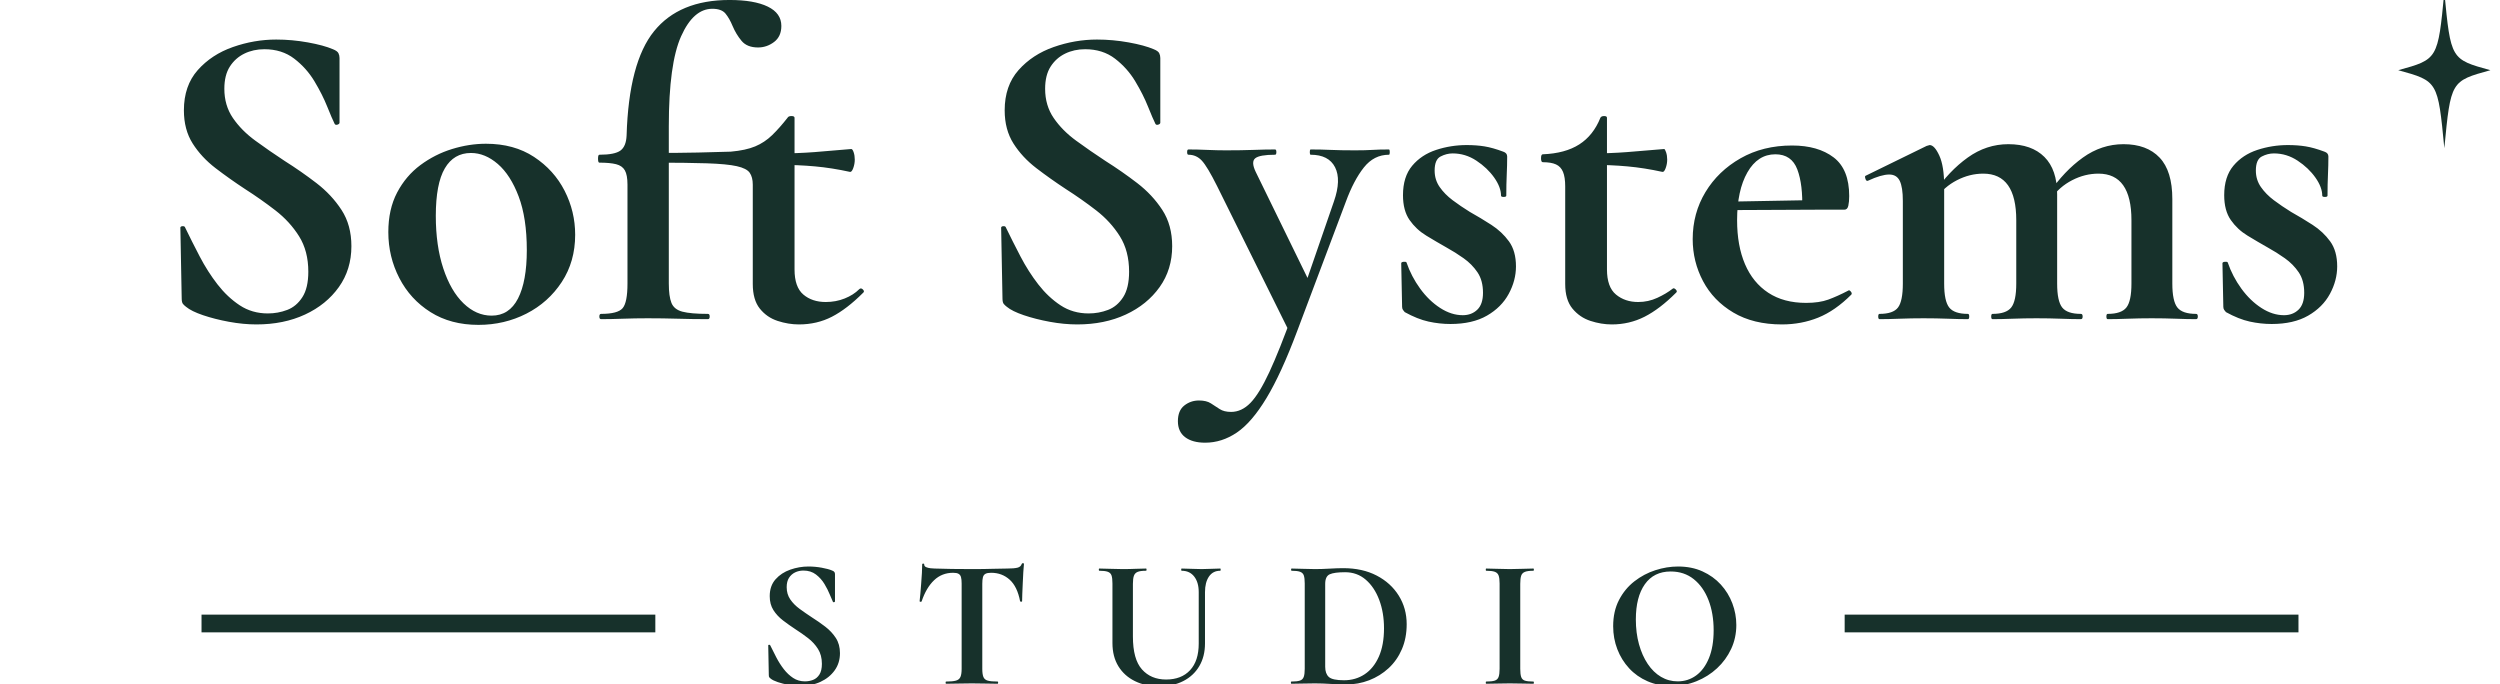
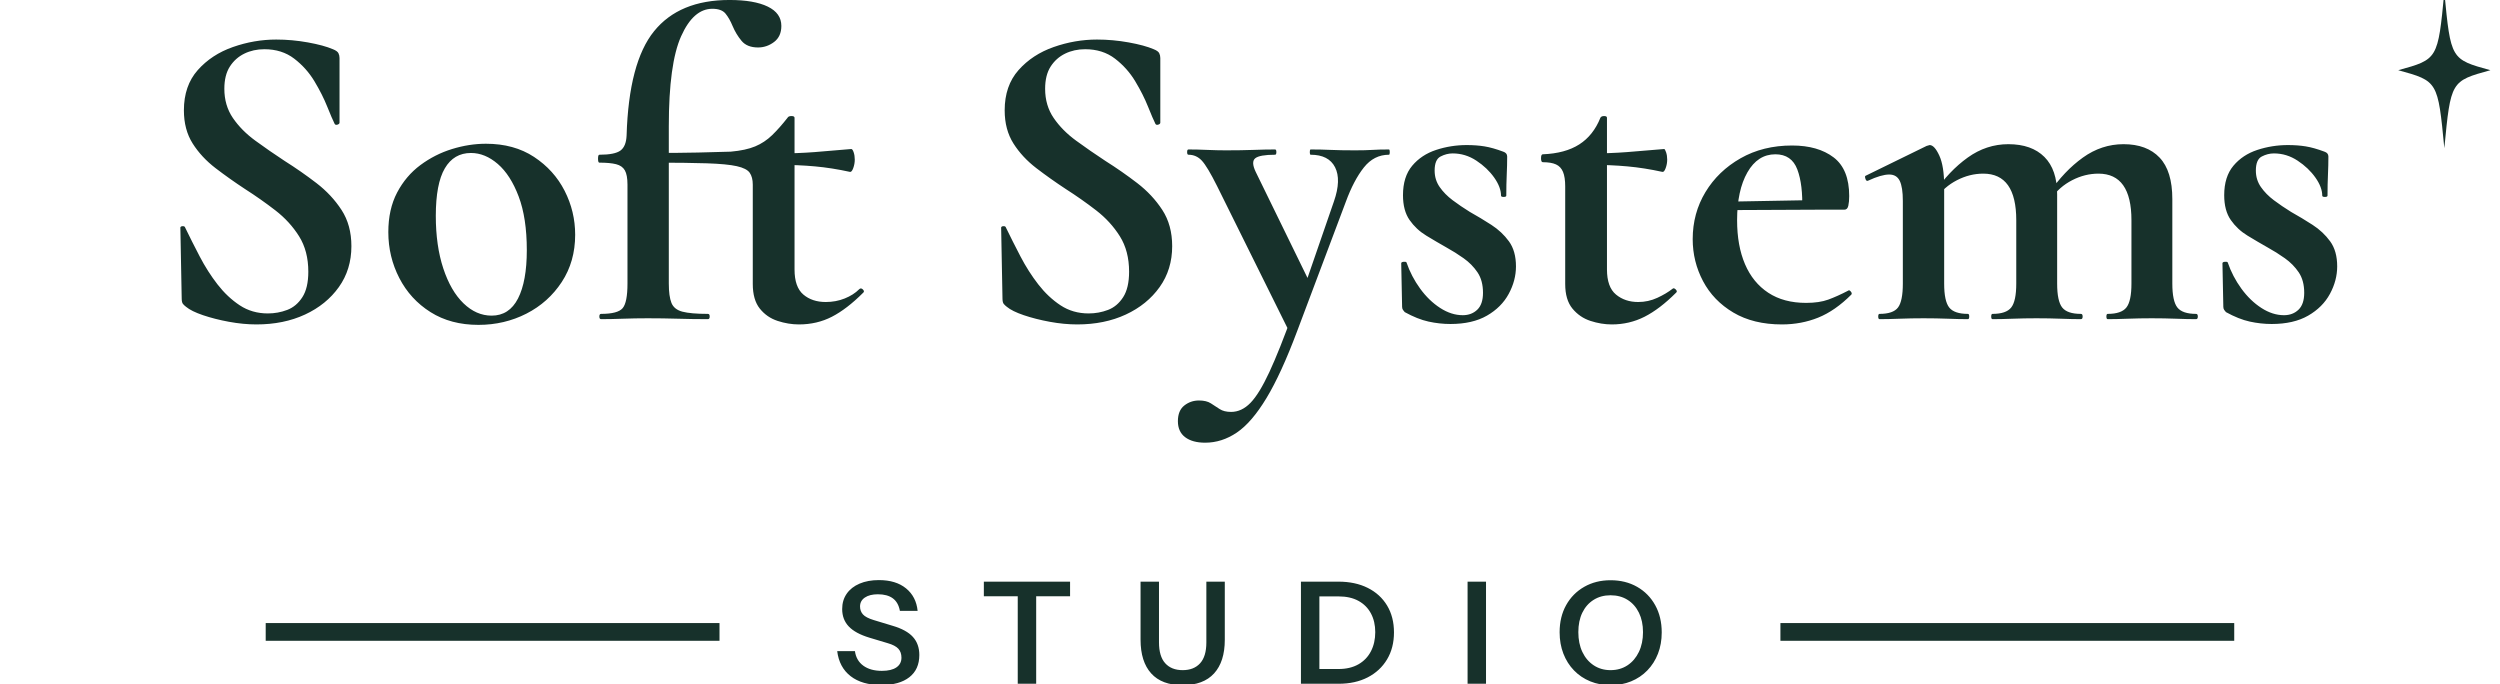
<svg xmlns="http://www.w3.org/2000/svg" viewBox="0 0 350.87 96.43" width="351" height="96" role="img" aria-label="Soft Systems Studio">
  <path transform="translate(20.00 45.01)" d="M10.788 -32.488Q10.788 -30.132 11.997 -28.365Q13.206 -26.598 15.159 -25.172Q17.112 -23.746 19.282 -22.32Q21.638 -20.832 23.777 -19.189Q25.916 -17.546 27.311 -15.407Q28.706 -13.268 28.706 -10.292Q28.706 -7.006 26.939 -4.526Q25.172 -2.046 22.165 -0.651Q19.158 0.744 15.314 0.744Q13.454 0.744 11.439 0.372Q9.424 0.0 7.781 -0.558Q6.138 -1.116 5.394 -1.736Q5.146 -1.922 4.96 -2.139Q4.774 -2.356 4.774 -2.914L4.588 -12.772Q4.526 -13.082 4.867 -13.113Q5.208 -13.144 5.27 -12.896Q6.2 -10.974 7.316 -8.835Q8.432 -6.696 9.827 -4.898Q11.222 -3.1 12.958 -1.953Q14.694 -0.806 16.926 -0.806Q18.352 -0.806 19.654 -1.302Q20.956 -1.798 21.793 -3.1Q22.63 -4.402 22.63 -6.696Q22.63 -9.61 21.328 -11.687Q20.026 -13.764 17.98 -15.345Q15.934 -16.926 13.702 -18.352Q11.532 -19.778 9.548 -21.297Q7.564 -22.816 6.324 -24.769Q5.084 -26.722 5.084 -29.45Q5.084 -32.922 7.037 -35.123Q8.99 -37.324 11.997 -38.378Q15.004 -39.432 18.104 -39.432Q20.336 -39.432 22.568 -39.029Q24.8 -38.626 26.102 -38.068Q26.722 -37.82 26.877 -37.51Q27.032 -37.2 27.032 -36.828V-27.714Q27.032 -27.528 26.753 -27.435Q26.474 -27.342 26.35 -27.528Q25.978 -28.272 25.296 -29.977Q24.614 -31.682 23.498 -33.542Q22.382 -35.402 20.646 -36.735Q18.91 -38.068 16.43 -38.068Q14.88 -38.068 13.609 -37.448Q12.338 -36.828 11.563 -35.619Q10.788 -34.41 10.788 -32.488ZM46.624 0.806Q42.718 0.806 39.866 -0.992Q37.014 -2.79 35.464 -5.797Q33.914 -8.804 33.914 -12.276Q33.914 -15.5 35.154 -17.856Q36.394 -20.212 38.44 -21.731Q40.486 -23.25 42.904 -23.994Q45.322 -24.738 47.678 -24.738Q51.646 -24.738 54.467 -22.878Q57.288 -21.018 58.776 -18.104Q60.264 -15.19 60.264 -11.904Q60.264 -8.122 58.373 -5.239Q56.482 -2.356 53.382 -0.775Q50.282 0.806 46.624 0.806ZM48.484 -0.496Q50.964 -0.496 52.204 -2.914Q53.444 -5.332 53.444 -9.734Q53.444 -14.26 52.297 -17.298Q51.15 -20.336 49.352 -21.886Q47.554 -23.436 45.57 -23.436Q43.152 -23.436 41.881 -21.266Q40.61 -19.096 40.61 -14.57Q40.61 -10.354 41.664 -7.161Q42.718 -3.968 44.516 -2.232Q46.314 -0.496 48.484 -0.496ZM63.922 0.0Q63.674 0.0 63.674 -0.372Q63.674 -0.744 63.922 -0.744Q66.278 -0.744 66.96 -1.55Q67.642 -2.356 67.642 -5.022V-18.972Q67.642 -20.336 67.27 -20.987Q66.898 -21.638 66.03 -21.855Q65.162 -22.072 63.674 -22.072Q63.488 -22.072 63.488 -22.63Q63.488 -23.188 63.674 -23.188Q65.844 -23.188 66.65 -23.777Q67.456 -24.366 67.518 -25.916Q67.828 -36.208 71.393 -40.61Q74.958 -45.012 82.026 -45.012Q85.498 -45.012 87.42 -44.082Q89.342 -43.152 89.342 -41.354Q89.342 -39.866 88.319 -39.091Q87.296 -38.316 86.056 -38.316Q84.506 -38.316 83.731 -39.246Q82.956 -40.176 82.46 -41.354Q82.026 -42.408 81.468 -43.09Q80.91 -43.772 79.608 -43.772Q76.942 -43.772 75.206 -39.897Q73.47 -36.022 73.47 -27.218V-5.022Q73.47 -3.224 73.842 -2.294Q74.214 -1.364 75.392 -1.054Q76.57 -0.744 78.988 -0.744Q79.236 -0.744 79.236 -0.372Q79.236 0.0 78.988 0.0Q76.818 0.0 74.741 -0.062Q72.664 -0.124 70.494 -0.124Q68.696 -0.124 66.991 -0.062Q65.286 0.0 63.922 0.0ZM91.822 0.744Q90.334 0.744 88.815 0.248Q87.296 -0.248 86.304 -1.488Q85.312 -2.728 85.312 -4.96V-18.972Q85.312 -20.026 84.878 -20.646Q84.444 -21.266 83.049 -21.576Q81.654 -21.886 78.833 -21.979Q76.012 -22.072 71.238 -22.072V-23.436Q74.524 -23.436 77.593 -23.498Q80.662 -23.56 82.212 -23.622Q84.32 -23.808 85.653 -24.366Q86.986 -24.924 88.04 -25.947Q89.094 -26.97 90.21 -28.396Q90.334 -28.644 90.768 -28.644Q91.202 -28.644 91.202 -28.396V-7.006Q91.202 -4.526 92.442 -3.472Q93.682 -2.418 95.604 -2.418Q97.03 -2.418 98.27 -2.914Q99.51 -3.41 100.316 -4.216Q100.564 -4.464 100.843 -4.185Q101.122 -3.906 100.874 -3.72Q98.58 -1.426 96.472 -0.341Q94.364 0.744 91.822 0.744ZM99.014 -20.77Q96.472 -21.328 94.085 -21.545Q91.698 -21.762 89.032 -21.762V-23.374Q91.574 -23.374 94.023 -23.56Q96.472 -23.746 99.2 -23.994Q99.386 -23.994 99.541 -23.529Q99.696 -23.064 99.696 -22.506Q99.696 -21.886 99.479 -21.297Q99.262 -20.708 99.014 -20.77ZM126.542 -32.488Q126.542 -30.132 127.751 -28.365Q128.96 -26.598 130.913 -25.172Q132.866 -23.746 135.036 -22.32Q137.392 -20.832 139.531 -19.189Q141.67 -17.546 143.065 -15.407Q144.46 -13.268 144.46 -10.292Q144.46 -7.006 142.693 -4.526Q140.926 -2.046 137.919 -0.651Q134.912 0.744 131.068 0.744Q129.208 0.744 127.193 0.372Q125.178 0.0 123.535 -0.558Q121.892 -1.116 121.148 -1.736Q120.9 -1.922 120.714 -2.139Q120.528 -2.356 120.528 -2.914L120.342 -12.772Q120.28 -13.082 120.621 -13.113Q120.962 -13.144 121.024 -12.896Q121.954 -10.974 123.07 -8.835Q124.186 -6.696 125.581 -4.898Q126.976 -3.1 128.712 -1.953Q130.448 -0.806 132.68 -0.806Q134.106 -0.806 135.408 -1.302Q136.71 -1.798 137.547 -3.1Q138.384 -4.402 138.384 -6.696Q138.384 -9.61 137.082 -11.687Q135.78 -13.764 133.734 -15.345Q131.688 -16.926 129.456 -18.352Q127.286 -19.778 125.302 -21.297Q123.318 -22.816 122.078 -24.769Q120.838 -26.722 120.838 -29.45Q120.838 -32.922 122.791 -35.123Q124.744 -37.324 127.751 -38.378Q130.758 -39.432 133.858 -39.432Q136.09 -39.432 138.322 -39.029Q140.554 -38.626 141.856 -38.068Q142.476 -37.82 142.631 -37.51Q142.786 -37.2 142.786 -36.828V-27.714Q142.786 -27.528 142.507 -27.435Q142.228 -27.342 142.104 -27.528Q141.732 -28.272 141.05 -29.977Q140.368 -31.682 139.252 -33.542Q138.136 -35.402 136.4 -36.735Q134.664 -38.068 132.184 -38.068Q130.634 -38.068 129.363 -37.448Q128.092 -36.828 127.317 -35.619Q126.542 -34.41 126.542 -32.488ZM175.026 -23.932Q175.15 -23.932 175.15 -23.56Q175.15 -23.188 175.026 -23.188Q172.918 -23.188 171.492 -21.39Q170.066 -19.592 168.95 -16.554L162.068 1.736Q159.836 7.688 157.759 11.129Q155.682 14.57 153.574 15.996Q151.466 17.422 149.11 17.422Q147.312 17.422 146.289 16.647Q145.266 15.872 145.266 14.384Q145.266 12.896 146.165 12.183Q147.064 11.47 148.242 11.47Q149.296 11.47 149.916 11.873Q150.536 12.276 151.156 12.679Q151.776 13.082 152.768 13.082Q154.256 13.082 155.496 11.811Q156.736 10.54 158.162 7.471Q159.588 4.402 161.51 -0.93L161.324 2.48L150.784 -18.786Q149.42 -21.514 148.645 -22.351Q147.87 -23.188 146.754 -23.188Q146.568 -23.188 146.568 -23.56Q146.568 -23.932 146.754 -23.932Q147.994 -23.932 149.389 -23.87Q150.784 -23.808 152.024 -23.808Q154.256 -23.808 155.93 -23.87Q157.604 -23.932 158.968 -23.932Q159.154 -23.932 159.154 -23.56Q159.154 -23.188 158.968 -23.188Q156.798 -23.188 156.178 -22.692Q155.558 -22.196 156.24 -20.77L164.114 -4.65L161.882 -0.992L167.276 -16.616Q168.33 -19.654 167.431 -21.421Q166.532 -23.188 163.99 -23.188Q163.866 -23.188 163.866 -23.56Q163.866 -23.932 163.99 -23.932Q165.478 -23.932 166.811 -23.87Q168.144 -23.808 170.252 -23.808Q171.74 -23.808 172.701 -23.87Q173.662 -23.932 175.026 -23.932ZM181.474 -20.956Q181.474 -19.654 182.187 -18.631Q182.9 -17.608 184.016 -16.771Q185.132 -15.934 186.434 -15.128Q187.984 -14.26 189.472 -13.299Q190.96 -12.338 191.952 -10.974Q192.944 -9.61 192.944 -7.44Q192.944 -5.456 191.921 -3.565Q190.898 -1.674 188.852 -0.496Q186.806 0.682 183.706 0.682Q182.156 0.682 180.606 0.341Q179.056 0.0 177.258 -0.992Q177.134 -1.116 177.01 -1.302Q176.886 -1.488 176.886 -1.736L176.762 -7.874Q176.762 -8.06 177.103 -8.091Q177.444 -8.122 177.506 -7.998Q178.188 -6.014 179.428 -4.309Q180.668 -2.604 182.249 -1.581Q183.83 -0.558 185.442 -0.558Q186.682 -0.558 187.488 -1.333Q188.294 -2.108 188.294 -3.72Q188.294 -5.456 187.519 -6.603Q186.744 -7.75 185.566 -8.587Q184.388 -9.424 183.148 -10.106Q181.722 -10.912 180.296 -11.78Q178.87 -12.648 177.94 -13.981Q177.01 -15.314 177.01 -17.484Q177.01 -20.088 178.312 -21.638Q179.614 -23.188 181.691 -23.87Q183.768 -24.552 186.0 -24.552Q187.364 -24.552 188.511 -24.366Q189.658 -24.18 191.146 -23.622Q191.704 -23.436 191.704 -22.94Q191.704 -21.7 191.642 -20.367Q191.58 -19.034 191.58 -17.422Q191.58 -17.236 191.208 -17.236Q190.836 -17.236 190.836 -17.422Q190.836 -18.6 189.875 -19.964Q188.914 -21.328 187.364 -22.351Q185.814 -23.374 184.016 -23.374Q183.148 -23.374 182.311 -22.94Q181.474 -22.506 181.474 -20.956ZM206.46 0.744Q204.972 0.744 203.453 0.248Q201.934 -0.248 200.911 -1.488Q199.888 -2.728 199.888 -4.96V-18.724Q199.888 -20.026 199.578 -20.77Q199.268 -21.514 198.586 -21.824Q197.904 -22.134 196.726 -22.134Q196.478 -22.134 196.478 -22.692Q196.478 -23.25 196.726 -23.25Q199.888 -23.374 201.872 -24.645Q203.856 -25.916 204.848 -28.396Q204.972 -28.644 205.375 -28.644Q205.778 -28.644 205.778 -28.396V-7.006Q205.778 -4.526 207.049 -3.472Q208.32 -2.418 210.18 -2.418Q211.606 -2.418 212.877 -3.007Q214.148 -3.596 215.016 -4.278Q215.202 -4.464 215.481 -4.185Q215.76 -3.906 215.512 -3.72Q213.218 -1.426 211.079 -0.341Q208.94 0.744 206.46 0.744ZM213.59 -20.77Q211.048 -21.328 208.661 -21.545Q206.274 -21.762 203.608 -21.762V-23.374Q206.15 -23.374 208.599 -23.56Q211.048 -23.746 213.838 -23.994Q213.962 -23.994 214.117 -23.529Q214.272 -23.064 214.272 -22.506Q214.272 -21.886 214.055 -21.297Q213.838 -20.708 213.59 -20.77ZM230.454 0.744Q226.424 0.744 223.603 -0.93Q220.782 -2.604 219.325 -5.363Q217.868 -8.122 217.868 -11.284Q217.868 -14.942 219.666 -17.918Q221.464 -20.894 224.626 -22.692Q227.788 -24.49 231.88 -24.49Q235.538 -24.49 237.739 -22.816Q239.94 -21.142 239.94 -17.36Q239.94 -16.554 239.816 -15.996Q239.692 -15.438 239.258 -15.438H233.306Q233.43 -18.972 232.624 -21.111Q231.818 -23.25 229.524 -23.25Q227.044 -23.25 225.587 -20.708Q224.13 -18.166 224.13 -13.95Q224.13 -10.354 225.246 -7.75Q226.362 -5.146 228.532 -3.72Q230.702 -2.294 233.864 -2.294Q235.724 -2.294 236.995 -2.759Q238.266 -3.224 239.816 -4.03Q239.94 -4.154 240.157 -3.906Q240.374 -3.658 240.25 -3.472Q237.956 -1.178 235.569 -0.217Q233.182 0.744 230.454 0.744ZM221.96 -15.376 221.898 -16.554 235.476 -16.802V-15.438ZM276.396 0.0Q276.21 0.0 276.21 -0.372Q276.21 -0.744 276.396 -0.744Q278.318 -0.744 279.031 -1.643Q279.744 -2.542 279.744 -5.022V-13.95Q279.744 -20.522 275.094 -20.522Q273.172 -20.522 271.374 -19.592Q269.576 -18.662 268.46 -17.05L268.15 -17.794Q270.258 -20.894 272.893 -22.785Q275.528 -24.676 278.628 -24.676Q281.914 -24.676 283.712 -22.785Q285.51 -20.894 285.51 -16.926V-5.022Q285.51 -2.542 286.223 -1.643Q286.936 -0.744 288.858 -0.744Q289.106 -0.744 289.106 -0.372Q289.106 0.0 288.858 0.0Q287.618 0.0 286.006 -0.062Q284.394 -0.124 282.596 -0.124Q280.86 -0.124 279.248 -0.062Q277.636 0.0 276.396 0.0ZM260.152 0.0Q259.966 0.0 259.966 -0.372Q259.966 -0.744 260.152 -0.744Q262.074 -0.744 262.787 -1.643Q263.5 -2.542 263.5 -5.022V-13.95Q263.5 -20.522 258.85 -20.522Q256.928 -20.522 255.13 -19.592Q253.332 -18.662 252.216 -17.05L251.906 -17.794Q254.014 -20.894 256.649 -22.785Q259.284 -24.676 262.384 -24.676Q265.67 -24.676 267.468 -22.878Q269.266 -21.08 269.266 -17.608V-5.022Q269.266 -2.542 269.979 -1.643Q270.692 -0.744 272.614 -0.744Q272.862 -0.744 272.862 -0.372Q272.862 0.0 272.614 0.0Q271.374 0.0 269.762 -0.062Q268.15 -0.124 266.352 -0.124Q264.616 -0.124 263.004 -0.062Q261.392 0.0 260.152 0.0ZM244.218 0.0Q244.032 0.0 244.032 -0.372Q244.032 -0.744 244.218 -0.744Q246.14 -0.744 246.822 -1.643Q247.504 -2.542 247.504 -5.022V-16.678Q247.504 -18.6 247.07 -19.499Q246.636 -20.398 245.582 -20.398Q245.024 -20.398 244.28 -20.181Q243.536 -19.964 242.606 -19.53Q242.358 -19.406 242.234 -19.778Q242.11 -20.15 242.234 -20.212L250.852 -24.428Q251.224 -24.552 251.286 -24.552Q251.968 -24.552 252.65 -23.064Q253.332 -21.576 253.332 -18.786V-5.022Q253.332 -2.542 254.045 -1.643Q254.758 -0.744 256.68 -0.744Q256.866 -0.744 256.866 -0.372Q256.866 0.0 256.68 0.0Q255.44 0.0 253.828 -0.062Q252.216 -0.124 250.418 -0.124Q248.682 -0.124 247.07 -0.062Q245.458 0.0 244.218 0.0ZM297.29 -20.956Q297.29 -19.654 298.003 -18.631Q298.716 -17.608 299.832 -16.771Q300.948 -15.934 302.25 -15.128Q303.8 -14.26 305.288 -13.299Q306.776 -12.338 307.768 -10.974Q308.76 -9.61 308.76 -7.44Q308.76 -5.456 307.737 -3.565Q306.714 -1.674 304.668 -0.496Q302.622 0.682 299.522 0.682Q297.972 0.682 296.422 0.341Q294.872 0.0 293.074 -0.992Q292.95 -1.116 292.826 -1.302Q292.702 -1.488 292.702 -1.736L292.578 -7.874Q292.578 -8.06 292.919 -8.091Q293.26 -8.122 293.322 -7.998Q294.004 -6.014 295.244 -4.309Q296.484 -2.604 298.065 -1.581Q299.646 -0.558 301.258 -0.558Q302.498 -0.558 303.304 -1.333Q304.11 -2.108 304.11 -3.72Q304.11 -5.456 303.335 -6.603Q302.56 -7.75 301.382 -8.587Q300.204 -9.424 298.964 -10.106Q297.538 -10.912 296.112 -11.78Q294.686 -12.648 293.756 -13.981Q292.826 -15.314 292.826 -17.484Q292.826 -20.088 294.128 -21.638Q295.43 -23.188 297.507 -23.87Q299.584 -24.552 301.816 -24.552Q303.18 -24.552 304.327 -24.366Q305.474 -24.18 306.962 -23.622Q307.52 -23.436 307.52 -22.94Q307.52 -21.7 307.458 -20.367Q307.396 -19.034 307.396 -17.422Q307.396 -17.236 307.024 -17.236Q306.652 -17.236 306.652 -17.422Q306.652 -18.6 305.691 -19.964Q304.73 -21.328 303.18 -22.351Q301.63 -23.374 299.832 -23.374Q298.964 -23.374 298.127 -22.94Q297.29 -22.506 297.29 -20.956Z" fill="#17312B" />
  <path class="sparkle" fill="#17312B" d="M343.87,-1.10 C344.78,8.36 344.78,8.36 350.37,9.90 C344.78,11.44 344.78,11.44 343.87,20.90 C342.96,11.44 342.96,11.44 337.37,9.90 C342.96,8.36 342.96,8.36 343.87,-1.10 Z" />
-   <path transform="translate(105.57 96.43)" d="M4.524 -13.624Q4.524 -12.636 5.031 -11.895Q5.538 -11.154 6.357 -10.556Q7.176 -9.958 8.086 -9.36Q9.074 -8.736 9.971 -8.047Q10.868 -7.358 11.453 -6.461Q12.038 -5.564 12.038 -4.316Q12.038 -2.938 11.297 -1.898Q10.556 -0.858 9.295 -0.273Q8.034 0.312 6.422 0.312Q5.642 0.312 4.797 0.156Q3.952 0.0 3.263 -0.234Q2.574 -0.468 2.262 -0.728Q2.158 -0.806 2.08 -0.897Q2.002 -0.988 2.002 -1.222L1.924 -5.356Q1.898 -5.486 2.041 -5.499Q2.184 -5.512 2.21 -5.408Q2.6 -4.602 3.068 -3.705Q3.536 -2.808 4.121 -2.054Q4.706 -1.3 5.434 -0.819Q6.162 -0.338 7.098 -0.338Q7.696 -0.338 8.242 -0.546Q8.788 -0.754 9.139 -1.3Q9.49 -1.846 9.49 -2.808Q9.49 -4.03 8.944 -4.901Q8.398 -5.772 7.54 -6.435Q6.682 -7.098 5.746 -7.696Q4.836 -8.294 4.004 -8.931Q3.172 -9.568 2.652 -10.387Q2.132 -11.206 2.132 -12.35Q2.132 -13.806 2.951 -14.729Q3.77 -15.652 5.031 -16.094Q6.292 -16.536 7.592 -16.536Q8.528 -16.536 9.464 -16.367Q10.4 -16.198 10.946 -15.964Q11.206 -15.86 11.271 -15.73Q11.336 -15.6 11.336 -15.444V-11.622Q11.336 -11.544 11.219 -11.505Q11.102 -11.466 11.05 -11.544Q10.894 -11.856 10.608 -12.571Q10.322 -13.286 9.854 -14.066Q9.386 -14.846 8.658 -15.405Q7.93 -15.964 6.89 -15.964Q6.24 -15.964 5.707 -15.704Q5.174 -15.444 4.849 -14.937Q4.524 -14.43 4.524 -13.624ZM28.002 -15.652Q26.416 -15.652 25.311 -14.599Q24.206 -13.546 23.556 -11.622Q23.53 -11.544 23.4 -11.557Q23.27 -11.57 23.27 -11.648Q23.322 -12.012 23.374 -12.675Q23.426 -13.338 23.491 -14.118Q23.556 -14.898 23.595 -15.626Q23.634 -16.354 23.634 -16.822Q23.634 -16.952 23.777 -16.952Q23.92 -16.952 23.92 -16.822Q23.92 -16.562 24.193 -16.445Q24.466 -16.328 24.817 -16.289Q25.168 -16.25 25.402 -16.25Q27.638 -16.172 30.628 -16.172Q32.448 -16.172 33.54 -16.211Q34.632 -16.25 35.646 -16.25Q36.582 -16.25 37.063 -16.367Q37.544 -16.484 37.674 -16.9Q37.7 -17.004 37.843 -17.004Q37.986 -17.004 37.986 -16.9Q37.934 -16.484 37.895 -15.743Q37.856 -15.002 37.817 -14.183Q37.778 -13.364 37.752 -12.675Q37.726 -11.986 37.726 -11.648Q37.726 -11.57 37.596 -11.57Q37.466 -11.57 37.44 -11.648Q37.05 -13.702 35.971 -14.677Q34.892 -15.652 33.358 -15.652Q32.838 -15.652 32.565 -15.509Q32.292 -15.366 32.201 -15.028Q32.11 -14.69 32.11 -14.092V-2.106Q32.11 -1.352 32.266 -0.962Q32.422 -0.572 32.877 -0.442Q33.332 -0.312 34.268 -0.312Q34.346 -0.312 34.346 -0.156Q34.346 0.0 34.268 0.0Q33.54 0.0 32.63 -0.026Q31.72 -0.052 30.628 -0.052Q29.588 -0.052 28.678 -0.026Q27.768 0.0 27.014 0.0Q26.936 0.0 26.936 -0.156Q26.936 -0.312 27.014 -0.312Q27.924 -0.312 28.392 -0.442Q28.86 -0.572 29.029 -0.962Q29.198 -1.352 29.198 -2.106V-14.144Q29.198 -14.716 29.107 -15.041Q29.016 -15.366 28.756 -15.509Q28.496 -15.652 28.002 -15.652ZM62.634 -12.922Q62.634 -14.3 61.997 -15.119Q61.36 -15.938 60.216 -15.938Q60.164 -15.938 60.164 -16.094Q60.164 -16.25 60.216 -16.25Q60.866 -16.25 61.555 -16.211Q62.244 -16.172 63.05 -16.172Q63.752 -16.172 64.428 -16.211Q65.104 -16.25 65.676 -16.25Q65.728 -16.25 65.728 -16.094Q65.728 -15.938 65.676 -15.938Q64.636 -15.938 64.077 -15.119Q63.518 -14.3 63.518 -12.922V-5.694Q63.518 -3.848 62.712 -2.483Q61.906 -1.118 60.45 -0.377Q58.994 0.364 57.044 0.364Q55.146 0.364 53.651 -0.364Q52.156 -1.092 51.311 -2.457Q50.466 -3.822 50.466 -5.746V-14.144Q50.466 -14.898 50.336 -15.275Q50.206 -15.652 49.803 -15.795Q49.4 -15.938 48.62 -15.938Q48.542 -15.938 48.542 -16.094Q48.542 -16.25 48.62 -16.25Q49.296 -16.25 50.128 -16.211Q50.96 -16.172 51.896 -16.172Q52.884 -16.172 53.716 -16.211Q54.548 -16.25 55.198 -16.25Q55.276 -16.25 55.276 -16.094Q55.276 -15.938 55.198 -15.938Q54.418 -15.938 54.028 -15.782Q53.638 -15.626 53.495 -15.236Q53.352 -14.846 53.352 -14.092V-6.656Q53.352 -3.458 54.626 -2.028Q55.9 -0.598 58.032 -0.598Q60.19 -0.598 61.412 -1.911Q62.634 -3.224 62.634 -5.668ZM83.382 0.104Q82.55 0.104 81.302 0.026Q80.054 -0.052 79.014 -0.052Q78.078 -0.052 77.22 -0.026Q76.362 0.0 75.686 0.0Q75.634 0.0 75.634 -0.156Q75.634 -0.312 75.686 -0.312Q76.492 -0.312 76.895 -0.442Q77.298 -0.572 77.441 -0.962Q77.584 -1.352 77.584 -2.106V-14.144Q77.584 -14.898 77.454 -15.275Q77.324 -15.652 76.921 -15.795Q76.518 -15.938 75.738 -15.938Q75.66 -15.938 75.66 -16.094Q75.66 -16.25 75.738 -16.25Q76.414 -16.25 77.246 -16.211Q78.078 -16.172 79.04 -16.172Q79.976 -16.172 81.094 -16.237Q82.212 -16.302 83.018 -16.302Q85.722 -16.302 87.724 -15.262Q89.726 -14.222 90.844 -12.428Q91.962 -10.634 91.962 -8.398Q91.962 -6.448 91.286 -4.875Q90.61 -3.302 89.414 -2.197Q88.218 -1.092 86.671 -0.494Q85.124 0.104 83.382 0.104ZM83.122 -0.494Q84.76 -0.494 86.034 -1.339Q87.308 -2.184 88.036 -3.822Q88.764 -5.46 88.764 -7.826Q88.764 -10.036 88.088 -11.83Q87.412 -13.624 86.19 -14.677Q84.968 -15.73 83.278 -15.73Q81.77 -15.73 81.12 -15.444Q80.47 -15.158 80.47 -14.092V-2.392Q80.47 -1.43 80.977 -0.962Q81.484 -0.494 83.122 -0.494ZM107.978 -2.106Q107.978 -1.352 108.108 -0.962Q108.238 -0.572 108.628 -0.442Q109.018 -0.312 109.824 -0.312Q109.902 -0.312 109.902 -0.156Q109.902 0.0 109.824 0.0Q109.148 0.0 108.316 -0.026Q107.484 -0.052 106.496 -0.052Q105.56 -0.052 104.702 -0.026Q103.844 0.0 103.168 0.0Q103.116 0.0 103.116 -0.156Q103.116 -0.312 103.168 -0.312Q103.974 -0.312 104.377 -0.442Q104.78 -0.572 104.923 -0.962Q105.066 -1.352 105.066 -2.106V-14.144Q105.066 -14.898 104.923 -15.275Q104.78 -15.652 104.377 -15.795Q103.974 -15.938 103.168 -15.938Q103.116 -15.938 103.116 -16.094Q103.116 -16.25 103.168 -16.25Q103.844 -16.25 104.702 -16.211Q105.56 -16.172 106.496 -16.172Q107.484 -16.172 108.329 -16.211Q109.174 -16.25 109.824 -16.25Q109.902 -16.25 109.902 -16.094Q109.902 -15.938 109.824 -15.938Q109.044 -15.938 108.641 -15.782Q108.238 -15.626 108.108 -15.236Q107.978 -14.846 107.978 -14.092ZM129.324 0.312Q127.452 0.312 125.931 -0.351Q124.41 -1.014 123.331 -2.184Q122.252 -3.354 121.667 -4.875Q121.082 -6.396 121.082 -8.112Q121.082 -10.218 121.901 -11.804Q122.72 -13.39 124.072 -14.443Q125.424 -15.496 127.036 -16.016Q128.648 -16.536 130.234 -16.536Q132.158 -16.536 133.679 -15.847Q135.2 -15.158 136.266 -13.988Q137.332 -12.818 137.891 -11.336Q138.45 -9.854 138.45 -8.294Q138.45 -6.474 137.722 -4.914Q136.994 -3.354 135.733 -2.184Q134.472 -1.014 132.821 -0.351Q131.17 0.312 129.324 0.312ZM130.182 -0.338Q131.638 -0.338 132.782 -1.17Q133.926 -2.002 134.589 -3.614Q135.252 -5.226 135.252 -7.54Q135.252 -9.932 134.524 -11.804Q133.796 -13.676 132.444 -14.755Q131.092 -15.834 129.194 -15.834Q126.828 -15.834 125.554 -14.04Q124.28 -12.246 124.28 -9.074Q124.28 -7.176 124.722 -5.577Q125.164 -3.978 125.957 -2.795Q126.75 -1.612 127.829 -0.975Q128.908 -0.338 130.182 -0.338Z" fill="#17312B" />
-   <rect x="27.57" y="86.68" width="64" height="2.5" fill="#17312B" />
-   <rect x="259.30" y="86.68" width="64" height="2.5" fill="#17312B" />
+   <path transform="translate(116.62 96.43)" d="M6.82 0.18Q4.1 0.18 2.49 -1.07Q0.88 -2.32 0.6 -4.6H3.1Q3.28 -3.28 4.28 -2.55Q5.28 -1.82 6.9 -1.82Q8.24 -1.82 8.95 -2.31Q9.66 -2.8 9.66 -3.68Q9.66 -4.46 9.22 -4.94Q8.78 -5.42 7.74 -5.72L5.14 -6.5Q3.16 -7.1 2.23 -8.08Q1.3 -9.06 1.3 -10.54Q1.3 -11.78 1.94 -12.7Q2.58 -13.62 3.75 -14.12Q4.92 -14.62 6.48 -14.62Q8.88 -14.62 10.31 -13.45Q11.74 -12.28 11.94 -10.28H9.44Q9.22 -11.48 8.44 -12.05Q7.66 -12.62 6.34 -12.62Q5.18 -12.62 4.5 -12.16Q3.82 -11.7 3.82 -10.9Q3.82 -10.24 4.23 -9.78Q4.64 -9.32 5.76 -8.98L8.4 -8.18Q10.38 -7.6 11.28 -6.6Q12.18 -5.6 12.18 -4.06Q12.18 -2.02 10.77 -0.92Q9.36 0.18 6.82 0.18ZM26.06 0.0V-12.34H21.28V-14.4H33.44V-12.34H28.66V0.0ZM49.3 0.2Q46.38 0.2 44.88 -1.46Q43.38 -3.12 43.38 -6.22V-14.4H45.98V-5.84Q45.98 -3.86 46.86 -2.89Q47.74 -1.92 49.32 -1.92Q50.9 -1.92 51.78 -2.89Q52.66 -3.86 52.66 -5.82V-14.4H55.26V-6.2Q55.26 -3.12 53.75 -1.46Q52.24 0.2 49.3 0.2ZM67.58 0.0V-2.08H71.3Q72.94 -2.08 74.1 -2.74Q75.26 -3.4 75.87 -4.58Q76.48 -5.76 76.48 -7.28Q76.48 -8.78 75.87 -9.92Q75.26 -11.06 74.11 -11.69Q72.96 -12.32 71.3 -12.32H67.62V-14.4H71.3Q73.66 -14.4 75.42 -13.52Q77.18 -12.64 78.15 -11.03Q79.12 -9.42 79.12 -7.24Q79.12 -5.06 78.14 -3.43Q77.16 -1.8 75.41 -0.9Q73.66 0.0 71.32 0.0ZM66 0.0V-14.4H68.6V0.0ZM89.5 0.0V-14.4H92.1V0.0ZM109.68 0.2Q108.12 0.2 106.8 -0.34Q105.48 -0.88 104.51 -1.88Q103.54 -2.88 103.01 -4.25Q102.48 -5.62 102.48 -7.26Q102.48 -9.44 103.4 -11.09Q104.32 -12.74 105.95 -13.67Q107.58 -14.6 109.66 -14.6Q111.78 -14.6 113.41 -13.67Q115.04 -12.74 115.96 -11.08Q116.88 -9.42 116.88 -7.24Q116.88 -5.6 116.35 -4.24Q115.82 -2.88 114.85 -1.88Q113.88 -0.88 112.56 -0.34Q111.24 0.2 109.68 0.2ZM109.66 -1.92Q111.02 -1.92 112.05 -2.6Q113.08 -3.28 113.66 -4.49Q114.24 -5.7 114.24 -7.28Q114.24 -8.84 113.67 -10.01Q113.1 -11.18 112.07 -11.83Q111.04 -12.48 109.66 -12.48Q108.3 -12.48 107.27 -11.83Q106.24 -11.18 105.68 -10.02Q105.12 -8.86 105.12 -7.28Q105.12 -5.68 105.69 -4.48Q106.26 -3.28 107.29 -2.6Q108.32 -1.92 109.66 -1.92Z" fill="#17312B" />
+   <rect x="36.62" y="87.87" width="64" height="2.5" fill="#17312B" />
+   <rect x="250.24" y="87.87" width="64" height="2.5" fill="#17312B" />
</svg>
